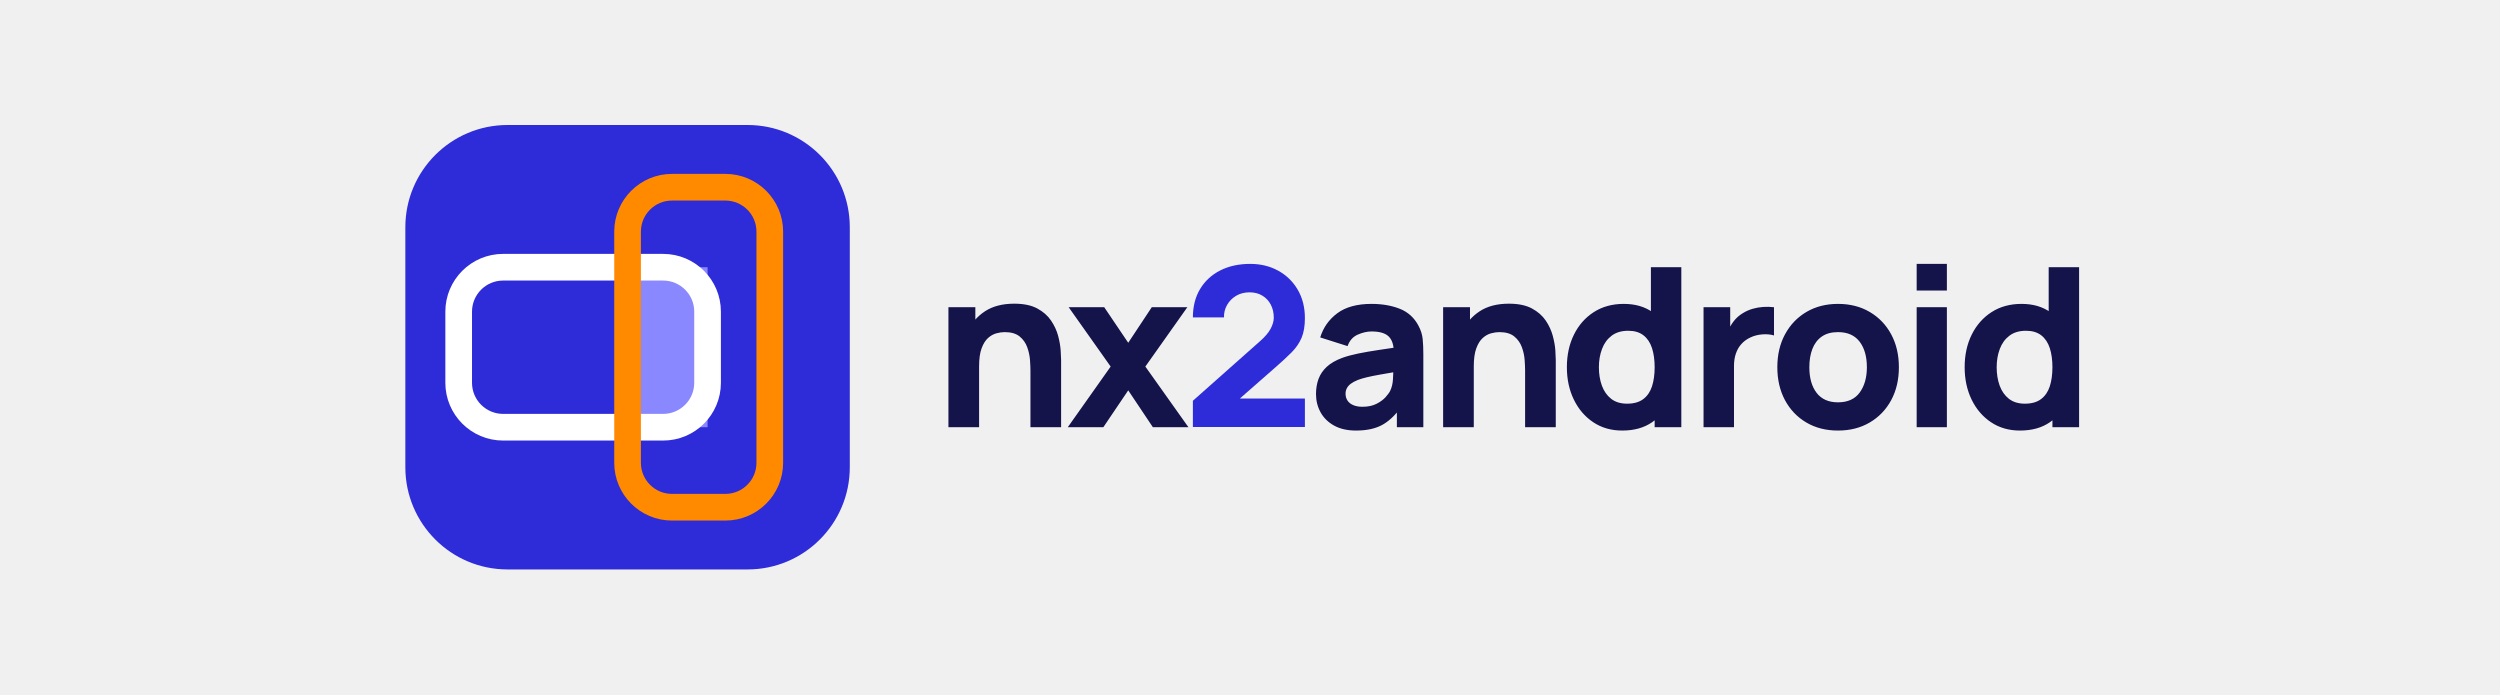
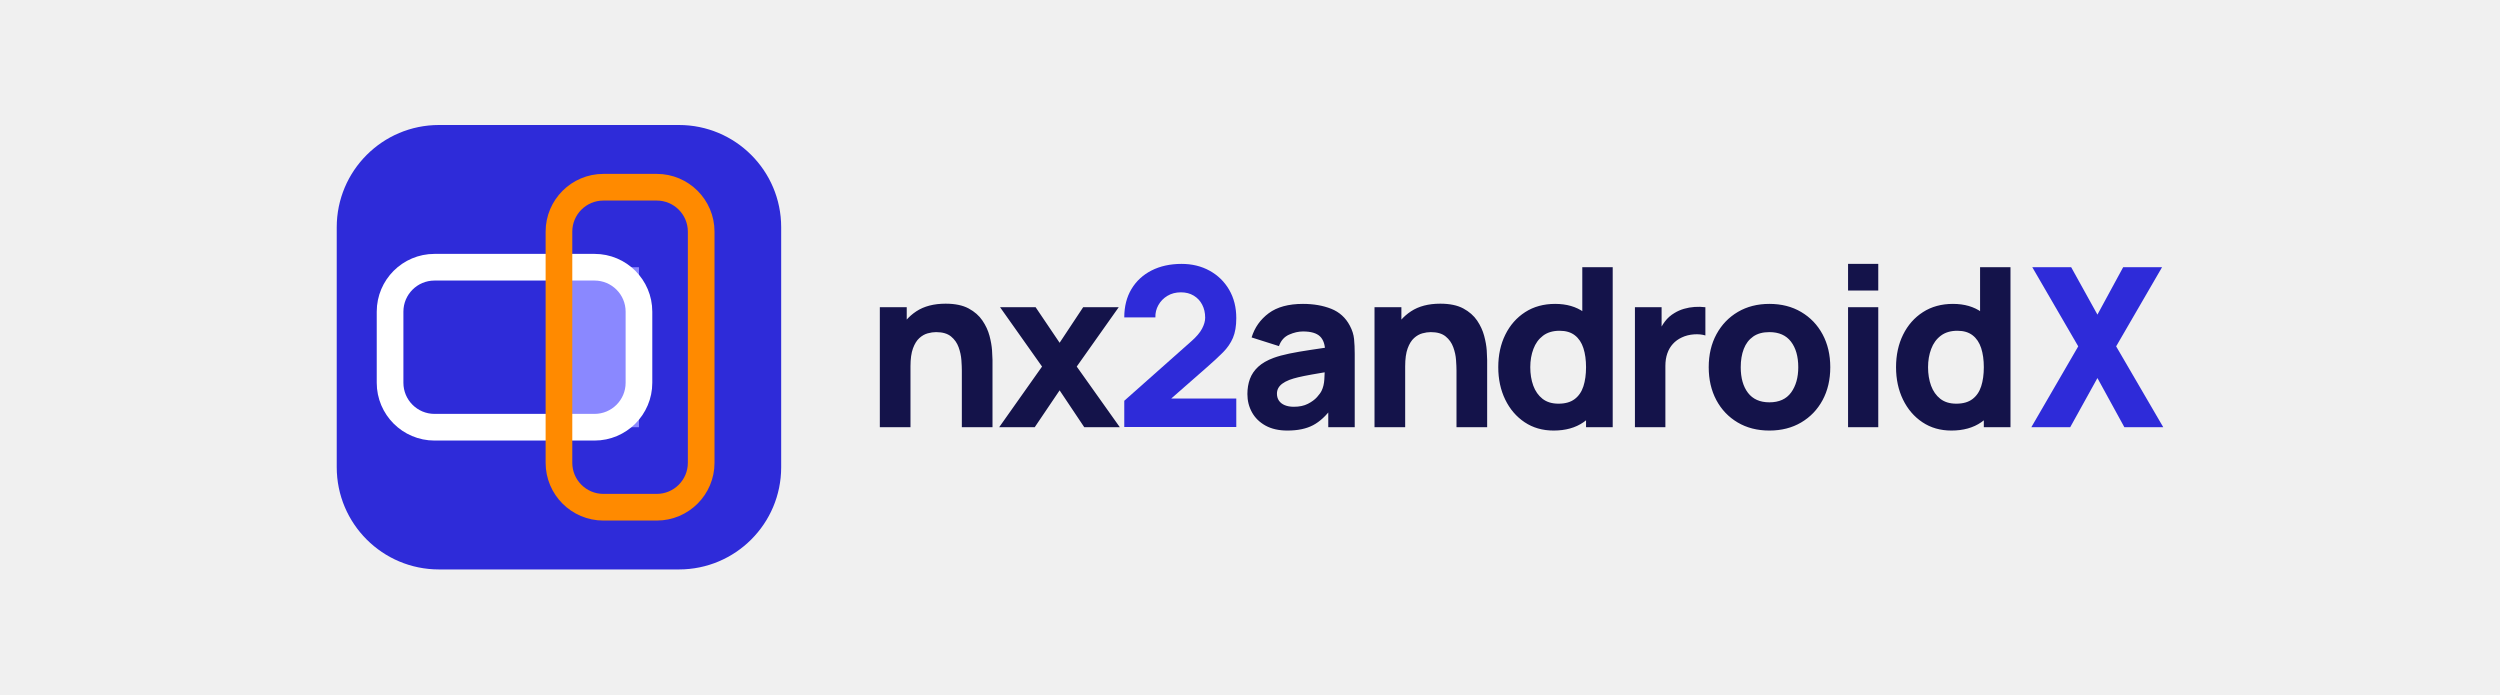
- <svg xmlns="http://www.w3.org/2000/svg" width="720" height="200" viewBox="0 0 720 200" role="img" aria-label="nx2android">
-   <g transform="translate(116.74 36) scale(1.28)">
-     <rect width="100" height="100" rx="23" fill="#2E2BD9" />
-     <rect x="50" y="32" width="18" height="36" fill="#8A88FF" />
-     <rect x="12" y="32" width="56" height="36" rx="10" fill="none" stroke="#FFFFFF" stroke-width="6" />
-     <rect x="50" y="14" width="32" height="72" rx="10" fill="none" stroke="#FF8A00" stroke-width="6" />
+ <svg xmlns="http://www.w3.org/2000/svg" width="720" height="200" viewBox="0 0 720 200" role="img" aria-label="nx2androidX">
+   <g transform="translate(-19.76 0)">
+     <g transform="translate(116.74 36) scale(1.28)">
+       <rect width="100" height="100" rx="23" fill="#2E2BD9" />
+       <rect x="50" y="32" width="18" height="36" fill="#8A88FF" />
+       <rect x="12" y="32" width="56" height="36" rx="10" fill="none" stroke="#FFFFFF" stroke-width="6" />
+       <rect x="50" y="14" width="32" height="72" rx="10" fill="none" stroke="#FF8A00" stroke-width="6" />
+     </g>
+     <path fill="#14134A" d="M296.77 123.04V106.72Q296.77 105.54 296.64 103.7Q296.51 101.86 295.84 100Q295.17 98.14 293.65 96.9Q292.13 95.65 289.34 95.65Q288.22 95.65 286.94 96Q285.66 96.35 284.54 97.36Q283.42 98.37 282.7 100.32Q281.98 102.27 281.98 105.5L276.99 103.14Q276.99 99.04 278.66 95.46Q280.32 91.87 283.66 89.66Q287.01 87.46 292.1 87.46Q296.16 87.46 298.72 88.83Q301.28 90.21 302.7 92.32Q304.13 94.43 304.74 96.72Q305.34 99.01 305.47 100.9Q305.6 102.78 305.6 103.65V123.04ZM273.15 123.04V88.48H280.9V99.94H281.98V123.04ZM307.52 123.04 319.87 105.57 307.78 88.48H318.02L324.93 98.72L331.71 88.48H341.95L329.86 105.57L342.27 123.04H332.03L324.93 112.42L317.76 123.04ZM390.53 124Q386.82 124 384.24 122.58Q381.66 121.15 380.34 118.77Q379.01 116.38 379.01 113.5Q379.01 111.1 379.74 109.12Q380.48 107.14 382.13 105.62Q383.78 104.1 386.56 103.07Q388.48 102.37 391.14 101.82Q393.79 101.28 397.15 100.78Q400.51 100.29 404.54 99.68L401.41 101.41Q401.41 98.34 399.94 96.9Q398.46 95.46 395.01 95.46Q393.09 95.46 391.01 96.38Q388.93 97.31 388.1 99.68L380.22 97.18Q381.54 92.9 385.15 90.21Q388.77 87.52 395.01 87.52Q399.58 87.52 403.14 88.93Q406.69 90.34 408.51 93.79Q409.54 95.71 409.73 97.63Q409.92 99.55 409.92 101.92V123.04H402.3V115.94L403.39 117.41Q400.86 120.9 397.94 122.45Q395.01 124 390.53 124ZM392.38 117.15Q394.78 117.15 396.43 116.3Q398.08 115.46 399.06 114.37Q400.03 113.28 400.38 112.54Q401.06 111.14 401.17 109.26Q401.28 107.39 401.28 106.14L403.84 106.78Q399.97 107.42 397.57 107.86Q395.17 108.29 393.7 108.64Q392.22 108.99 391.1 109.41Q389.82 109.92 389.04 110.51Q388.26 111.1 387.89 111.81Q387.52 112.51 387.52 113.38Q387.52 114.56 388.11 115.41Q388.7 116.26 389.79 116.7Q390.88 117.15 392.38 117.15ZM439.23 123.04V106.72Q439.23 105.54 439.1 103.7Q438.98 101.86 438.3 100Q437.63 98.14 436.11 96.9Q434.59 95.65 431.81 95.65Q430.69 95.65 429.41 96Q428.13 96.35 427.01 97.36Q425.89 98.37 425.17 100.32Q424.45 102.27 424.45 105.5L419.46 103.14Q419.46 99.04 421.12 95.46Q422.78 91.87 426.13 89.66Q429.47 87.46 434.56 87.46Q438.62 87.46 441.18 88.83Q443.74 90.21 445.17 92.32Q446.59 94.43 447.2 96.72Q447.81 99.01 447.94 100.9Q448.06 102.78 448.06 103.65V123.04ZM415.62 123.04V88.48H423.36V99.94H424.45V123.04ZM467.2 124Q462.43 124 458.85 121.6Q455.26 119.2 453.26 115.07Q451.26 110.94 451.26 105.76Q451.26 100.48 453.3 96.37Q455.33 92.26 459.01 89.89Q462.69 87.52 467.65 87.52Q472.58 87.52 475.94 89.92Q479.3 92.32 481.02 96.45Q482.75 100.58 482.75 105.76Q482.75 110.94 481.01 115.07Q479.26 119.2 475.81 121.6Q472.35 124 467.2 124ZM468.61 116.26Q471.52 116.26 473.26 114.94Q475.01 113.63 475.78 111.26Q476.54 108.9 476.54 105.76Q476.54 102.62 475.78 100.26Q475.01 97.89 473.33 96.58Q471.65 95.26 468.93 95.26Q466.02 95.26 464.14 96.69Q462.27 98.11 461.38 100.5Q460.48 102.88 460.48 105.76Q460.48 108.67 461.34 111.06Q462.21 113.44 464 114.85Q465.79 116.26 468.61 116.26ZM476.54 123.04V99.36H475.46V76.96H484.22V123.04ZM490.62 123.04V88.48H498.3V96.93L497.47 95.84Q498.14 94.05 499.26 92.58Q500.38 91.1 502.02 90.14Q503.26 89.38 504.74 88.94Q506.21 88.51 507.78 88.4Q509.34 88.29 510.91 88.48V96.61Q509.47 96.16 507.57 96.3Q505.66 96.45 504.13 97.18Q502.59 97.89 501.54 99.06Q500.48 100.22 499.94 101.81Q499.39 103.39 499.39 105.38V123.04ZM529.34 124Q524.13 124 520.19 121.66Q516.26 119.33 514.06 115.22Q511.87 111.1 511.87 105.76Q511.87 100.35 514.11 96.24Q516.35 92.13 520.29 89.82Q524.22 87.52 529.34 87.52Q534.56 87.52 538.51 89.86Q542.46 92.19 544.67 96.3Q546.88 100.42 546.88 105.76Q546.88 111.14 544.66 115.25Q542.43 119.36 538.48 121.68Q534.53 124 529.34 124ZM529.34 115.87Q533.54 115.87 535.6 113.04Q537.66 110.21 537.66 105.76Q537.66 101.15 535.57 98.4Q533.47 95.65 529.34 95.65Q526.5 95.65 524.67 96.93Q522.85 98.21 521.97 100.48Q521.09 102.75 521.09 105.76Q521.09 110.4 523.18 113.14Q525.28 115.87 529.34 115.87ZM552 83.68V76H560.7V83.68ZM552 123.04V88.48H560.7V123.04ZM581.76 124Q576.99 124 573.41 121.6Q569.82 119.2 567.82 115.07Q565.82 110.94 565.82 105.76Q565.82 100.48 567.86 96.37Q569.89 92.26 573.57 89.89Q577.25 87.52 582.21 87.52Q587.14 87.52 590.5 89.92Q593.86 92.32 595.58 96.45Q597.31 100.58 597.31 105.76Q597.31 110.94 595.57 115.07Q593.82 119.2 590.37 121.6Q586.91 124 581.76 124ZM583.17 116.26Q586.08 116.26 587.82 114.94Q589.57 113.63 590.34 111.26Q591.1 108.9 591.1 105.76Q591.1 102.62 590.34 100.26Q589.57 97.89 587.89 96.58Q586.21 95.26 583.49 95.26Q580.58 95.26 578.7 96.69Q576.83 98.11 575.94 100.5Q575.04 102.88 575.04 105.76Q575.04 108.67 575.9 111.06Q576.77 113.44 578.56 114.85Q580.35 116.26 583.17 116.26ZM591.1 123.04V99.36H590.02V76.96H598.78V123.04Z" />
+     <path fill="#2E2BD9" d="M343.55 122.98V115.42L362.88 98.27Q365.06 96.35 365.95 94.66Q366.85 92.96 366.85 91.49Q366.85 89.38 365.98 87.73Q365.12 86.08 363.55 85.14Q361.98 84.19 359.87 84.19Q357.66 84.19 355.98 85.2Q354.3 86.21 353.38 87.86Q352.45 89.5 352.51 91.42H343.55Q343.55 86.69 345.63 83.23Q347.71 79.78 351.42 77.89Q355.14 76 360.06 76Q364.58 76 368.14 77.97Q371.71 79.94 373.76 83.46Q375.81 86.98 375.81 91.62Q375.81 95.04 374.85 97.3Q373.89 99.55 372 101.46Q370.11 103.36 367.36 105.76L354.88 116.7L354.18 114.78H375.81V122.98Z" />
+     <path fill="#2E2BD9" d="M604.78 123.04L618.29 99.75L605.06 76.96L616.26 76.96L623.82 90.61L631.23 76.96L642.43 76.96L629.21 99.75L642.78 123.04L631.58 123.04L623.82 108.88L615.98 123.04Z" />
  </g>
-   <path fill="#14134A" d="M296.77 123.04V106.72Q296.77 105.54 296.64 103.7Q296.51 101.86 295.84 100Q295.17 98.14 293.65 96.9Q292.13 95.65 289.34 95.65Q288.22 95.65 286.94 96Q285.66 96.35 284.54 97.36Q283.42 98.37 282.7 100.32Q281.98 102.27 281.98 105.5L276.99 103.14Q276.99 99.04 278.66 95.46Q280.32 91.87 283.66 89.66Q287.01 87.46 292.1 87.46Q296.16 87.46 298.72 88.83Q301.28 90.21 302.7 92.32Q304.13 94.43 304.74 96.72Q305.34 99.01 305.47 100.9Q305.6 102.78 305.6 103.65V123.04ZM273.15 123.04V88.48H280.9V99.94H281.98V123.04ZM307.52 123.04 319.87 105.57 307.78 88.48H318.02L324.93 98.72L331.71 88.48H341.95L329.86 105.57L342.27 123.04H332.03L324.93 112.42L317.76 123.04ZM390.53 124Q386.82 124 384.24 122.58Q381.66 121.15 380.34 118.77Q379.01 116.38 379.01 113.5Q379.01 111.1 379.74 109.12Q380.48 107.14 382.13 105.62Q383.78 104.1 386.56 103.07Q388.48 102.37 391.14 101.82Q393.79 101.28 397.15 100.78Q400.51 100.29 404.54 99.68L401.41 101.41Q401.41 98.34 399.94 96.9Q398.46 95.46 395.01 95.46Q393.09 95.46 391.01 96.38Q388.93 97.31 388.1 99.68L380.22 97.18Q381.54 92.9 385.15 90.21Q388.77 87.52 395.01 87.52Q399.58 87.52 403.14 88.93Q406.69 90.34 408.51 93.79Q409.54 95.71 409.73 97.63Q409.92 99.55 409.92 101.92V123.04H402.3V115.94L403.39 117.41Q400.86 120.9 397.94 122.45Q395.01 124 390.53 124ZM392.38 117.15Q394.78 117.15 396.43 116.3Q398.08 115.46 399.06 114.37Q400.03 113.28 400.38 112.54Q401.06 111.14 401.17 109.26Q401.28 107.39 401.28 106.14L403.84 106.78Q399.97 107.42 397.57 107.86Q395.17 108.29 393.7 108.64Q392.22 108.99 391.1 109.41Q389.82 109.92 389.04 110.51Q388.26 111.1 387.89 111.81Q387.52 112.51 387.52 113.38Q387.52 114.56 388.11 115.41Q388.7 116.26 389.79 116.7Q390.88 117.15 392.38 117.15ZM439.23 123.04V106.72Q439.23 105.54 439.1 103.7Q438.98 101.86 438.3 100Q437.63 98.14 436.11 96.9Q434.59 95.65 431.81 95.65Q430.69 95.65 429.41 96Q428.13 96.35 427.01 97.36Q425.89 98.37 425.17 100.32Q424.45 102.27 424.45 105.5L419.46 103.14Q419.46 99.04 421.12 95.46Q422.78 91.87 426.13 89.66Q429.47 87.46 434.56 87.46Q438.62 87.46 441.18 88.83Q443.74 90.21 445.17 92.32Q446.59 94.43 447.2 96.72Q447.81 99.01 447.94 100.9Q448.06 102.78 448.06 103.65V123.04ZM415.62 123.04V88.48H423.36V99.94H424.45V123.04ZM467.2 124Q462.43 124 458.85 121.6Q455.26 119.2 453.26 115.07Q451.26 110.94 451.26 105.76Q451.26 100.48 453.3 96.37Q455.33 92.26 459.01 89.89Q462.69 87.52 467.65 87.52Q472.58 87.52 475.94 89.92Q479.3 92.32 481.02 96.45Q482.75 100.58 482.75 105.76Q482.75 110.94 481.01 115.07Q479.26 119.2 475.81 121.6Q472.35 124 467.2 124ZM468.61 116.26Q471.52 116.26 473.26 114.94Q475.01 113.63 475.78 111.26Q476.54 108.9 476.54 105.76Q476.54 102.62 475.78 100.26Q475.01 97.89 473.33 96.58Q471.65 95.26 468.93 95.26Q466.02 95.26 464.14 96.69Q462.27 98.11 461.38 100.5Q460.48 102.88 460.48 105.76Q460.48 108.67 461.34 111.06Q462.21 113.44 464 114.85Q465.79 116.26 468.61 116.26ZM476.54 123.04V99.36H475.46V76.96H484.22V123.04ZM490.62 123.04V88.48H498.3V96.93L497.47 95.84Q498.14 94.05 499.26 92.58Q500.38 91.1 502.02 90.14Q503.26 89.38 504.74 88.94Q506.21 88.51 507.78 88.4Q509.34 88.29 510.91 88.48V96.61Q509.47 96.16 507.57 96.3Q505.66 96.45 504.13 97.18Q502.59 97.89 501.54 99.06Q500.48 100.22 499.94 101.81Q499.39 103.39 499.39 105.38V123.04ZM529.34 124Q524.13 124 520.19 121.66Q516.26 119.33 514.06 115.22Q511.87 111.1 511.87 105.76Q511.87 100.35 514.11 96.24Q516.35 92.13 520.29 89.82Q524.22 87.52 529.34 87.52Q534.56 87.52 538.51 89.86Q542.46 92.19 544.67 96.3Q546.88 100.42 546.88 105.76Q546.88 111.14 544.66 115.25Q542.43 119.36 538.48 121.68Q534.53 124 529.34 124ZM529.34 115.87Q533.54 115.87 535.6 113.04Q537.66 110.21 537.66 105.76Q537.66 101.15 535.57 98.4Q533.47 95.65 529.34 95.65Q526.5 95.65 524.67 96.93Q522.85 98.21 521.97 100.48Q521.09 102.75 521.09 105.76Q521.09 110.4 523.18 113.14Q525.28 115.87 529.34 115.87ZM552 83.68V76H560.7V83.68ZM552 123.04V88.48H560.7V123.04ZM581.76 124Q576.99 124 573.41 121.6Q569.82 119.2 567.82 115.07Q565.82 110.94 565.82 105.76Q565.82 100.48 567.86 96.37Q569.89 92.26 573.57 89.89Q577.25 87.52 582.21 87.52Q587.14 87.52 590.5 89.92Q593.86 92.32 595.58 96.45Q597.31 100.58 597.31 105.76Q597.31 110.94 595.57 115.07Q593.82 119.2 590.37 121.6Q586.91 124 581.76 124ZM583.17 116.26Q586.08 116.26 587.82 114.94Q589.57 113.63 590.34 111.26Q591.1 108.9 591.1 105.76Q591.1 102.62 590.34 100.26Q589.57 97.89 587.89 96.58Q586.21 95.26 583.49 95.26Q580.58 95.26 578.7 96.69Q576.83 98.11 575.94 100.5Q575.04 102.88 575.04 105.76Q575.04 108.67 575.9 111.06Q576.77 113.44 578.56 114.85Q580.35 116.26 583.17 116.26ZM591.1 123.04V99.36H590.02V76.96H598.78V123.04Z" />
-   <path fill="#2E2BD9" d="M343.55 122.98V115.42L362.88 98.27Q365.06 96.35 365.95 94.66Q366.85 92.96 366.85 91.49Q366.85 89.38 365.98 87.73Q365.12 86.08 363.55 85.14Q361.98 84.19 359.87 84.19Q357.66 84.19 355.98 85.2Q354.3 86.21 353.38 87.86Q352.45 89.5 352.51 91.42H343.55Q343.55 86.69 345.63 83.23Q347.71 79.78 351.42 77.89Q355.14 76 360.06 76Q364.58 76 368.14 77.97Q371.71 79.94 373.76 83.46Q375.81 86.98 375.81 91.62Q375.81 95.04 374.85 97.3Q373.89 99.55 372 101.46Q370.11 103.36 367.36 105.76L354.88 116.7L354.18 114.78H375.81V122.98Z" />
</svg>
